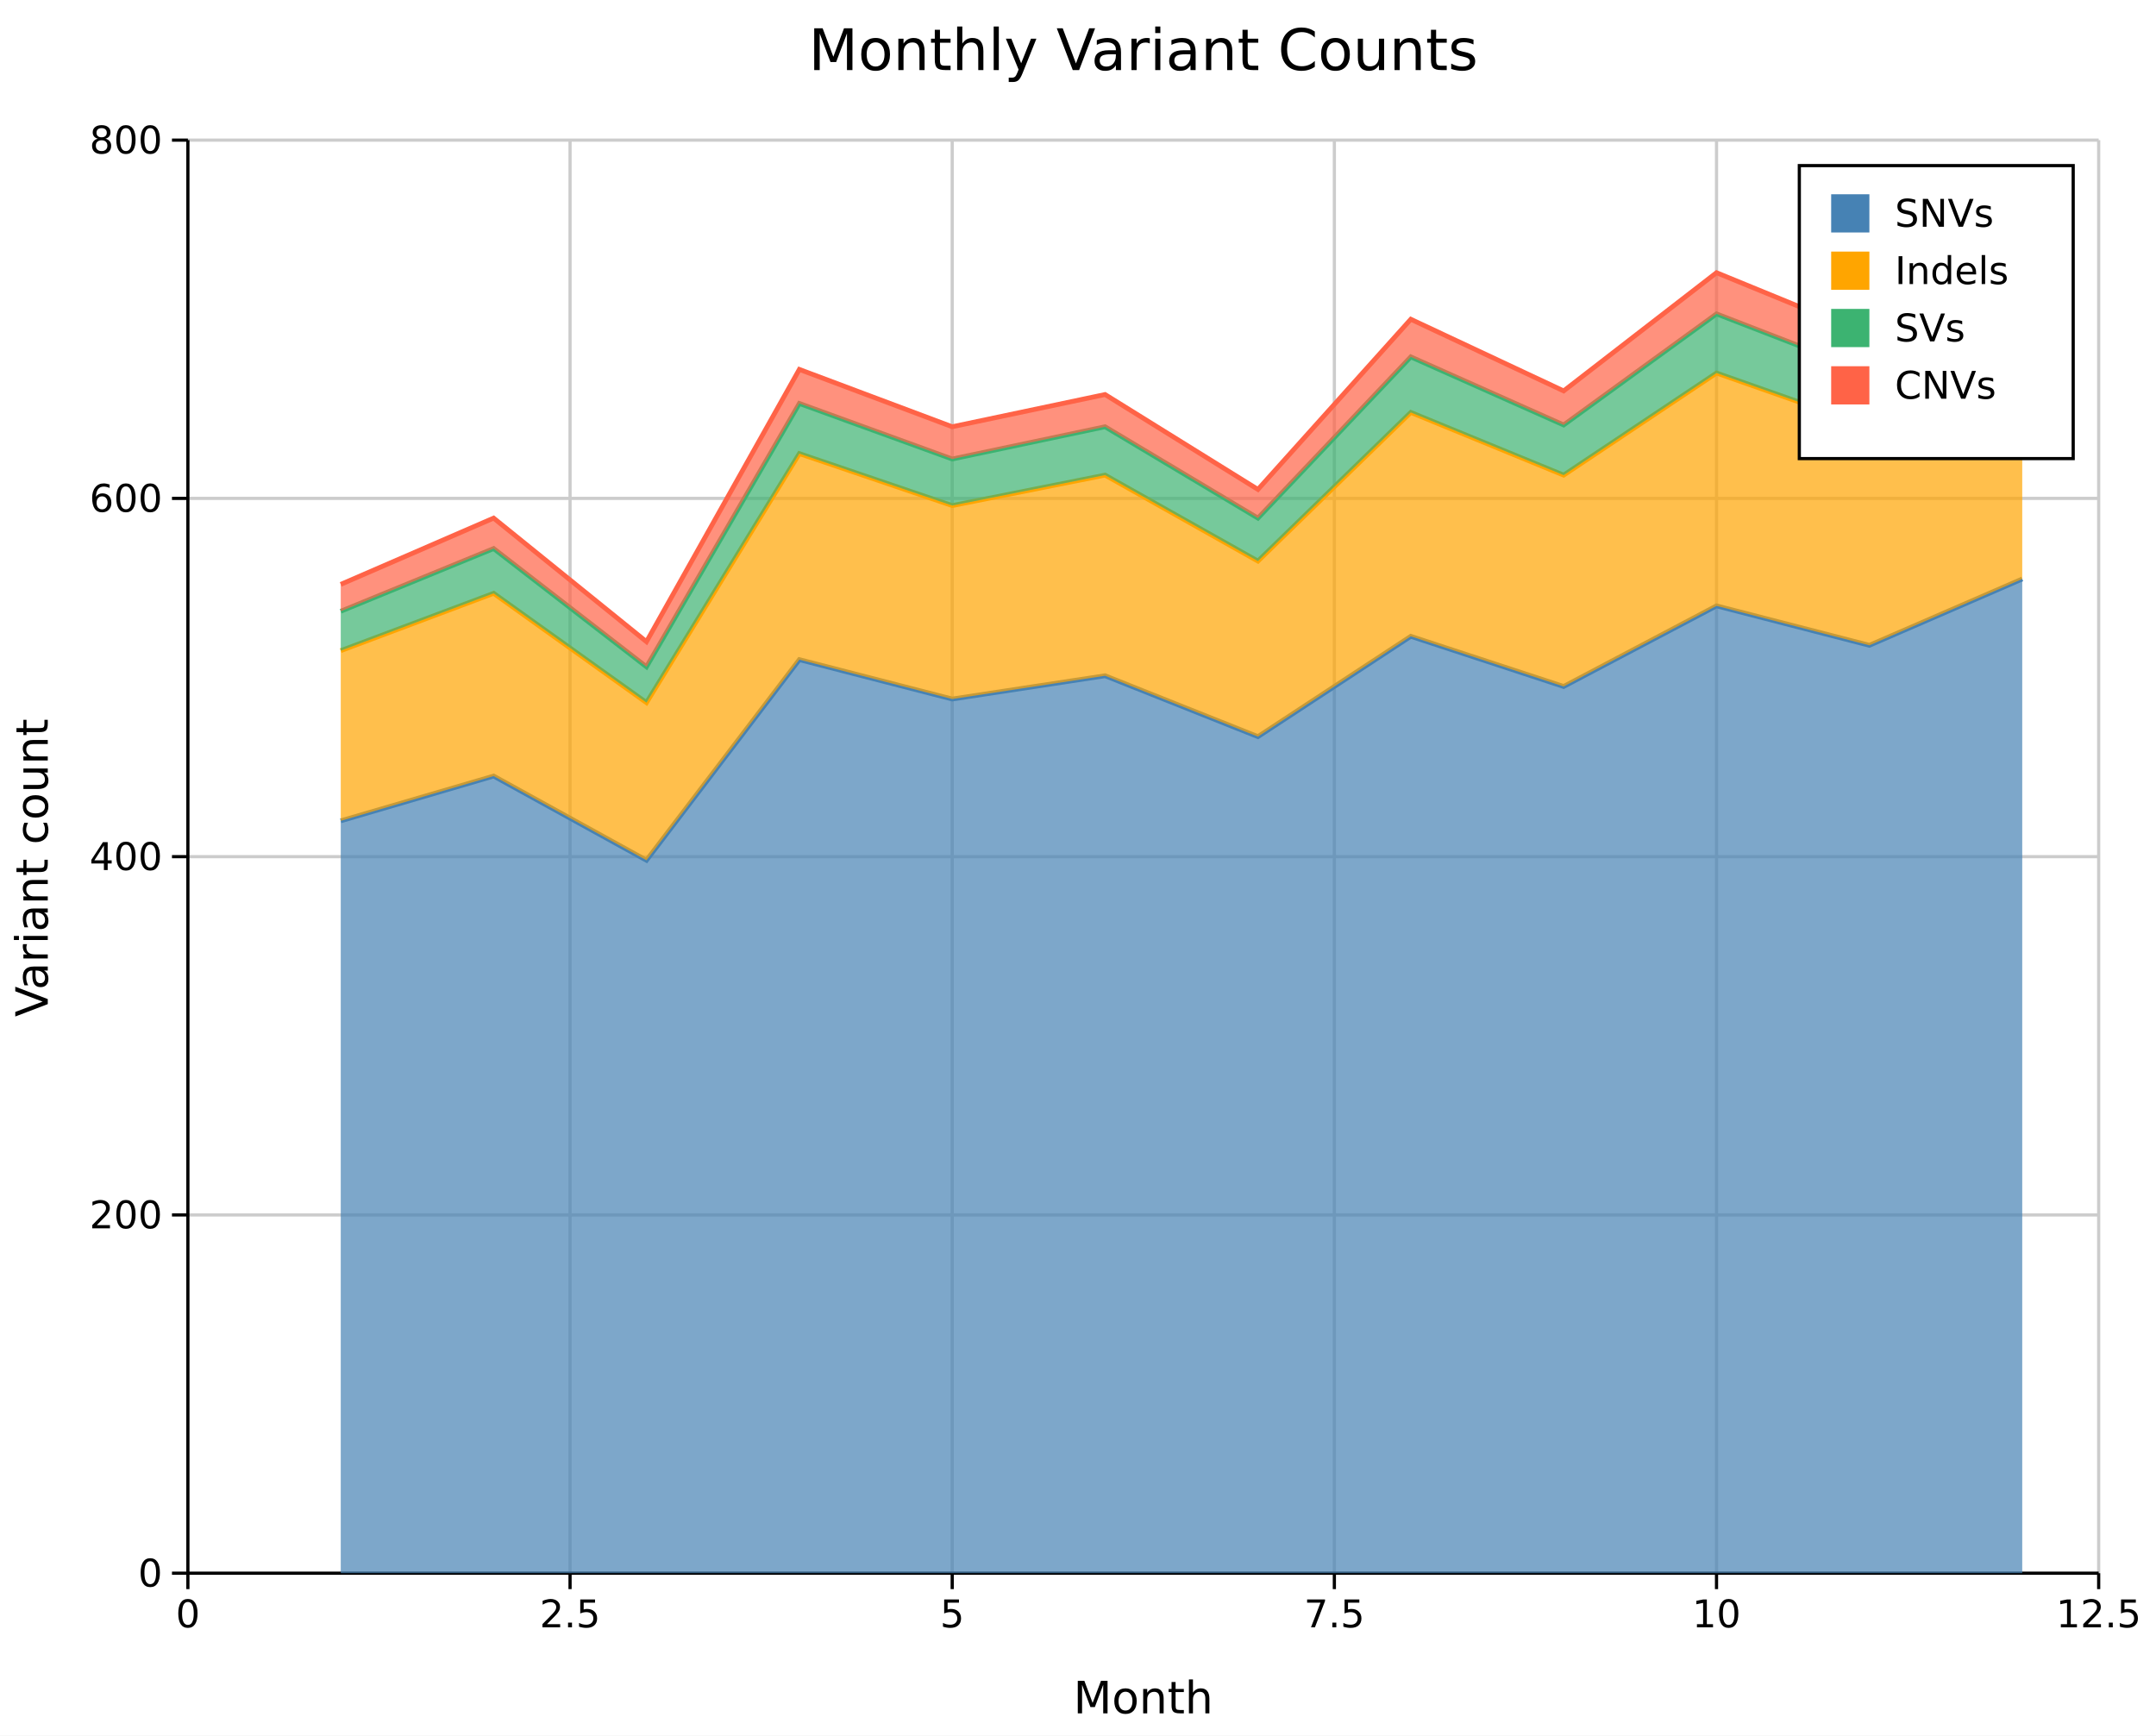
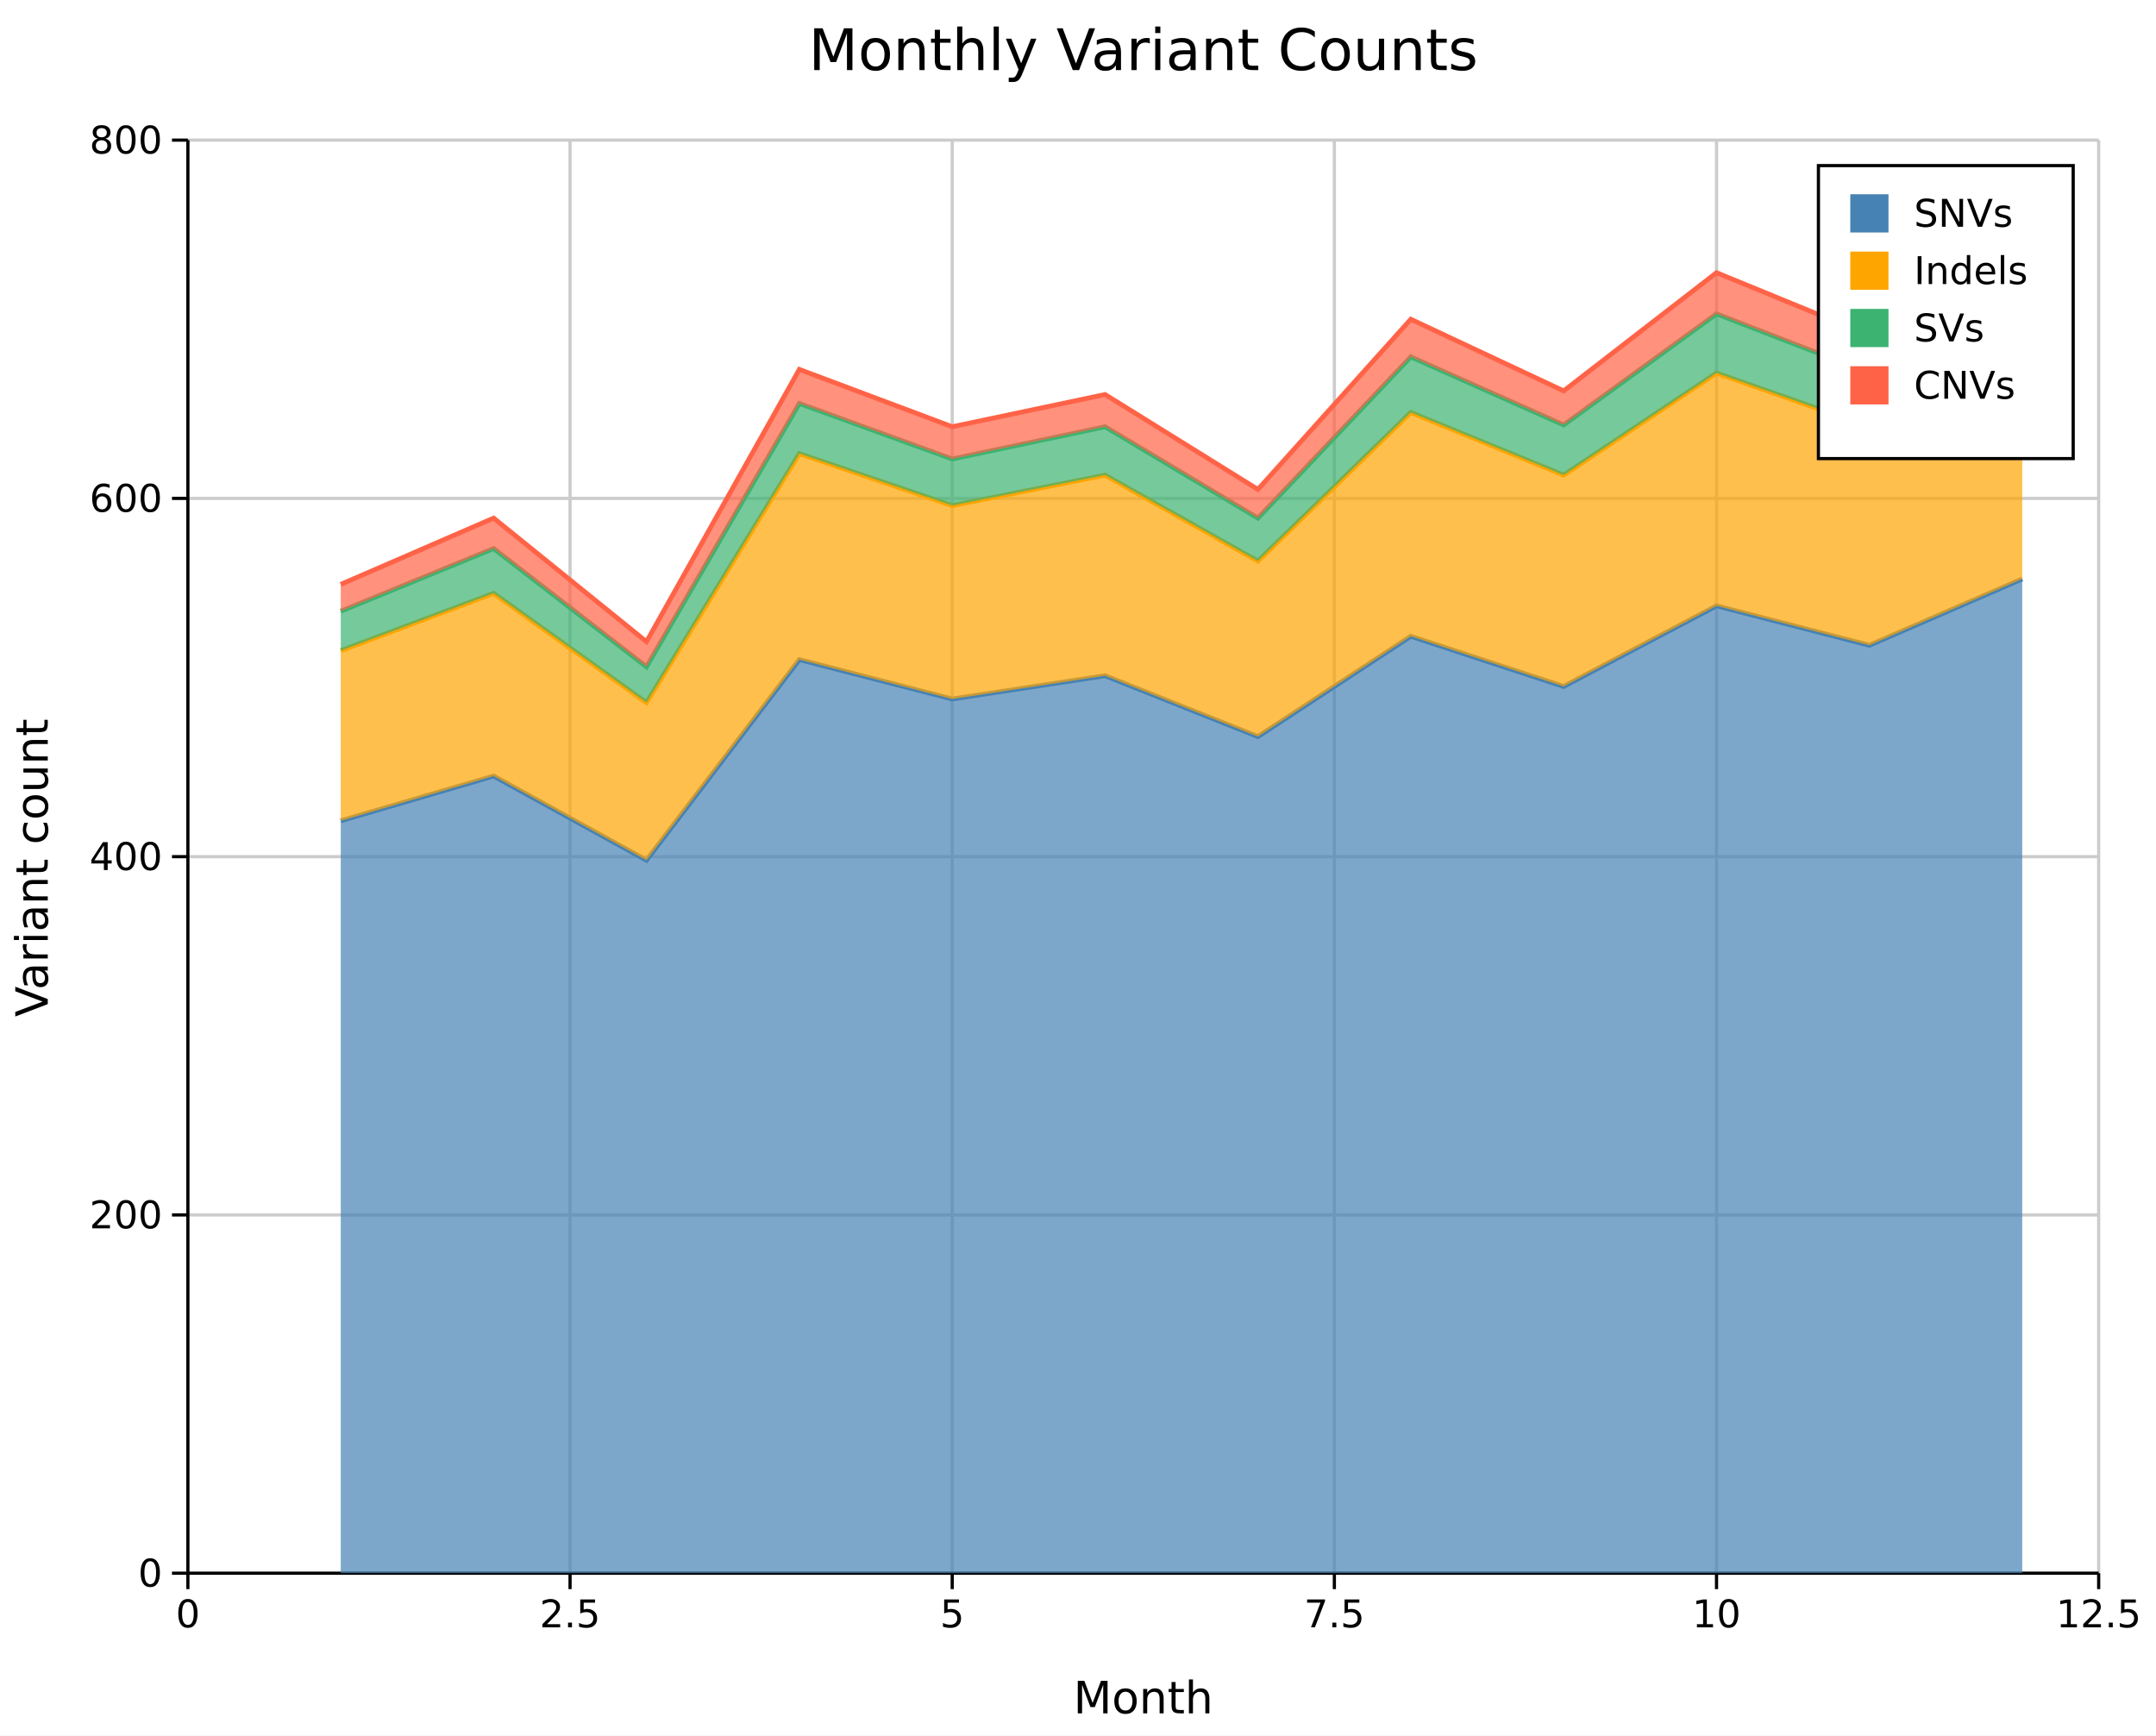
<svg xmlns="http://www.w3.org/2000/svg" width="677" height="545" font-family="DejaVu Sans, Liberation Sans, Arial, sans-serif" fill="black">
  <rect width="100%" height="100%" fill="white" />
  <defs>
    <clipPath id="kuva-clip-2">
      <rect x="59" y="44" width="600" height="450" />
    </clipPath>
  </defs>
  <line x1="179" y1="44" x2="179" y2="494" stroke="#cccccc" stroke-width="1" />
  <line x1="299" y1="44" x2="299" y2="494" stroke="#cccccc" stroke-width="1" />
  <line x1="419" y1="44" x2="419" y2="494" stroke="#cccccc" stroke-width="1" />
  <line x1="539" y1="44" x2="539" y2="494" stroke="#cccccc" stroke-width="1" />
  <line x1="659" y1="44" x2="659" y2="494" stroke="#cccccc" stroke-width="1" />
  <line x1="59" y1="381.5" x2="659" y2="381.5" stroke="#cccccc" stroke-width="1" />
  <line x1="59" y1="269" x2="659" y2="269" stroke="#cccccc" stroke-width="1" />
  <line x1="59" y1="156.5" x2="659" y2="156.5" stroke="#cccccc" stroke-width="1" />
  <line x1="59" y1="44" x2="659" y2="44" stroke="#cccccc" stroke-width="1" />
  <line x1="59" y1="494" x2="659" y2="494" stroke="#000000" stroke-width="1" />
  <line x1="59" y1="44" x2="59" y2="494" stroke="#000000" stroke-width="1" />
  <line x1="59" y1="494" x2="59" y2="499" stroke="#000000" stroke-width="1" />
  <text x="59" y="511" font-size="12" text-anchor="middle">0</text>
  <line x1="179" y1="494" x2="179" y2="499" stroke="#000000" stroke-width="1" />
  <text x="179" y="511" font-size="12" text-anchor="middle">2.5</text>
  <line x1="299" y1="494" x2="299" y2="499" stroke="#000000" stroke-width="1" />
  <text x="299" y="511" font-size="12" text-anchor="middle">5</text>
  <line x1="419" y1="494" x2="419" y2="499" stroke="#000000" stroke-width="1" />
  <text x="419" y="511" font-size="12" text-anchor="middle">7.5</text>
  <line x1="539" y1="494" x2="539" y2="499" stroke="#000000" stroke-width="1" />
  <text x="539" y="511" font-size="12" text-anchor="middle">10</text>
  <line x1="659" y1="494" x2="659" y2="499" stroke="#000000" stroke-width="1" />
  <text x="659" y="511" font-size="12" text-anchor="middle">12.5</text>
  <line x1="54" y1="494" x2="59" y2="494" stroke="#000000" stroke-width="1" />
  <text x="51" y="498.2" font-size="12" text-anchor="end">0</text>
  <line x1="54" y1="381.5" x2="59" y2="381.5" stroke="#000000" stroke-width="1" />
  <text x="51" y="385.7" font-size="12" text-anchor="end">200</text>
  <line x1="54" y1="269" x2="59" y2="269" stroke="#000000" stroke-width="1" />
  <text x="51" y="273.2" font-size="12" text-anchor="end">400</text>
  <line x1="54" y1="156.5" x2="59" y2="156.5" stroke="#000000" stroke-width="1" />
  <text x="51" y="160.7" font-size="12" text-anchor="end">600</text>
  <line x1="54" y1="44" x2="59" y2="44" stroke="#000000" stroke-width="1" />
  <text x="51" y="48.2" font-size="12" text-anchor="end">800</text>
  <text x="359" y="538" font-size="14" text-anchor="middle">Month</text>
  <text x="15" y="272.5" font-size="14" text-anchor="middle" transform="rotate(-90,15,272.5)">Variant count</text>
  <text x="359" y="22" font-size="18" text-anchor="middle">Monthly Variant Counts</text>
  <g clip-path="url(#kuva-clip-2)">
    <path d="M 107.0 257.75 L 155.0 243.69 L 203.0 270.13 L 251.0 207.13 L 299.0 219.5 L 347.0 212.19 L 395.0 231.31 L 443.0 199.81 L 491.0 215.56 L 539.0 190.25 L 587.0 202.63 L 635.0 181.81 L 635.0 494.0 L 587.0 494.0 L 539.0 494.0 L 491.0 494.0 L 443.0 494.0 L 395.0 494.0 L 347.0 494.0 L 299.0 494.0 L 251.0 494.0 L 203.0 494.0 L 155.0 494.0 L 107.0 494.0 Z" stroke="none" stroke-width="0" fill="#4682b4" fill-opacity="0.7" />
    <path d="M 107.0 257.75 L 155.0 243.69 L 203.0 270.13 L 251.0 207.13 L 299.0 219.5 L 347.0 212.19 L 395.0 231.31 L 443.0 199.81 L 491.0 215.56 L 539.0 190.25 L 587.0 202.63 L 635.0 181.81 " stroke="#4682b4" stroke-width="1.5" fill="none" />
    <path d="M 107.0 204.31 L 155.0 186.31 L 203.0 220.63 L 251.0 142.44 L 299.0 158.75 L 347.0 149.19 L 395.0 176.19 L 443.0 129.5 L 491.0 149.19 L 539.0 117.13 L 587.0 134.0 L 635.0 103.06 L 635.0 181.81 L 587.0 202.63 L 539.0 190.25 L 491.0 215.56 L 443.0 199.81 L 395.0 231.31 L 347.0 212.19 L 299.0 219.5 L 251.0 207.13 L 203.0 270.13 L 155.0 243.69 L 107.0 257.75 Z" stroke="none" stroke-width="0" fill="#ffa500" fill-opacity="0.7" />
    <path d="M 107.0 204.31 L 155.0 186.31 L 203.0 220.63 L 251.0 142.44 L 299.0 158.75 L 347.0 149.19 L 395.0 176.19 L 443.0 129.5 L 491.0 149.19 L 539.0 117.13 L 587.0 134.0 L 635.0 103.06 " stroke="#ffa500" stroke-width="1.5" fill="none" />
    <path d="M 107.0 191.94 L 155.0 172.25 L 203.0 209.38 L 251.0 126.69 L 299.0 144.13 L 347.0 134.0 L 395.0 162.69 L 443.0 112.06 L 491.0 133.44 L 539.0 98.56 L 587.0 117.13 L 635.0 83.38 L 635.0 103.06 L 587.0 134.0 L 539.0 117.13 L 491.0 149.19 L 443.0 129.5 L 395.0 176.19 L 347.0 149.19 L 299.0 158.75 L 251.0 142.44 L 203.0 220.63 L 155.0 186.31 L 107.0 204.31 Z" stroke="none" stroke-width="0" fill="mediumseagreen" fill-opacity="0.7" />
    <path d="M 107.0 191.94 L 155.0 172.25 L 203.0 209.38 L 251.0 126.69 L 299.0 144.13 L 347.0 134.0 L 395.0 162.69 L 443.0 112.06 L 491.0 133.44 L 539.0 98.56 L 587.0 117.13 L 635.0 83.38 " stroke="mediumseagreen" stroke-width="1.5" fill="none" />
    <path d="M 107.0 183.5 L 155.0 162.69 L 203.0 201.5 L 251.0 116.0 L 299.0 134.0 L 347.0 123.88 L 395.0 153.69 L 443.0 100.25 L 491.0 122.75 L 539.0 85.63 L 587.0 105.31 L 635.0 69.88 L 635.0 83.38 L 587.0 117.13 L 539.0 98.56 L 491.0 133.44 L 443.0 112.06 L 395.0 162.69 L 347.0 134.0 L 299.0 144.13 L 251.0 126.69 L 203.0 209.38 L 155.0 172.25 L 107.0 191.94 Z" stroke="none" stroke-width="0" fill="#ff6347" fill-opacity="0.7" />
    <path d="M 107.0 183.5 L 155.0 162.69 L 203.0 201.5 L 251.0 116.0 L 299.0 134.0 L 347.0 123.88 L 395.0 153.69 L 443.0 100.25 L 491.0 122.75 L 539.0 85.63 L 587.0 105.31 L 635.0 69.88 " stroke="#ff6347" stroke-width="1.5" fill="none" />
  </g>
-   <rect x="565" y="52" width="86" height="92" fill="#ffffff" />
-   <rect x="565" y="52" width="86" height="92" fill="none" stroke="#000000" stroke-width="1" />
-   <text x="595" y="71.2" font-size="12" text-anchor="start">SNVs</text>
-   <rect x="575" y="61" width="12" height="12" fill="#4682b4" />
-   <text x="595" y="89.2" font-size="12" text-anchor="start">Indels</text>
-   <rect x="575" y="79" width="12" height="12" fill="#ffa500" />
-   <text x="595" y="107.2" font-size="12" text-anchor="start">SVs</text>
-   <rect x="575" y="97" width="12" height="12" fill="mediumseagreen" />
-   <text x="595" y="125.2" font-size="12" text-anchor="start">CNVs</text>
-   <rect x="575" y="115" width="12" height="12" fill="#ff6347" />
+   <rect x="571" y="52" width="80" height="92" fill="#ffffff" />
+   <rect x="571" y="52" width="80" height="92" fill="none" stroke="#000000" stroke-width="1" />
+   <text x="601" y="71.2" font-size="12" text-anchor="start">SNVs</text>
+   <rect x="581" y="61" width="12" height="12" fill="#4682b4" />
+   <text x="601" y="89.2" font-size="12" text-anchor="start">Indels</text>
+   <rect x="581" y="79" width="12" height="12" fill="#ffa500" />
+   <text x="601" y="107.2" font-size="12" text-anchor="start">SVs</text>
+   <rect x="581" y="97" width="12" height="12" fill="mediumseagreen" />
+   <text x="601" y="125.2" font-size="12" text-anchor="start">CNVs</text>
+   <rect x="581" y="115" width="12" height="12" fill="#ff6347" />
</svg>
